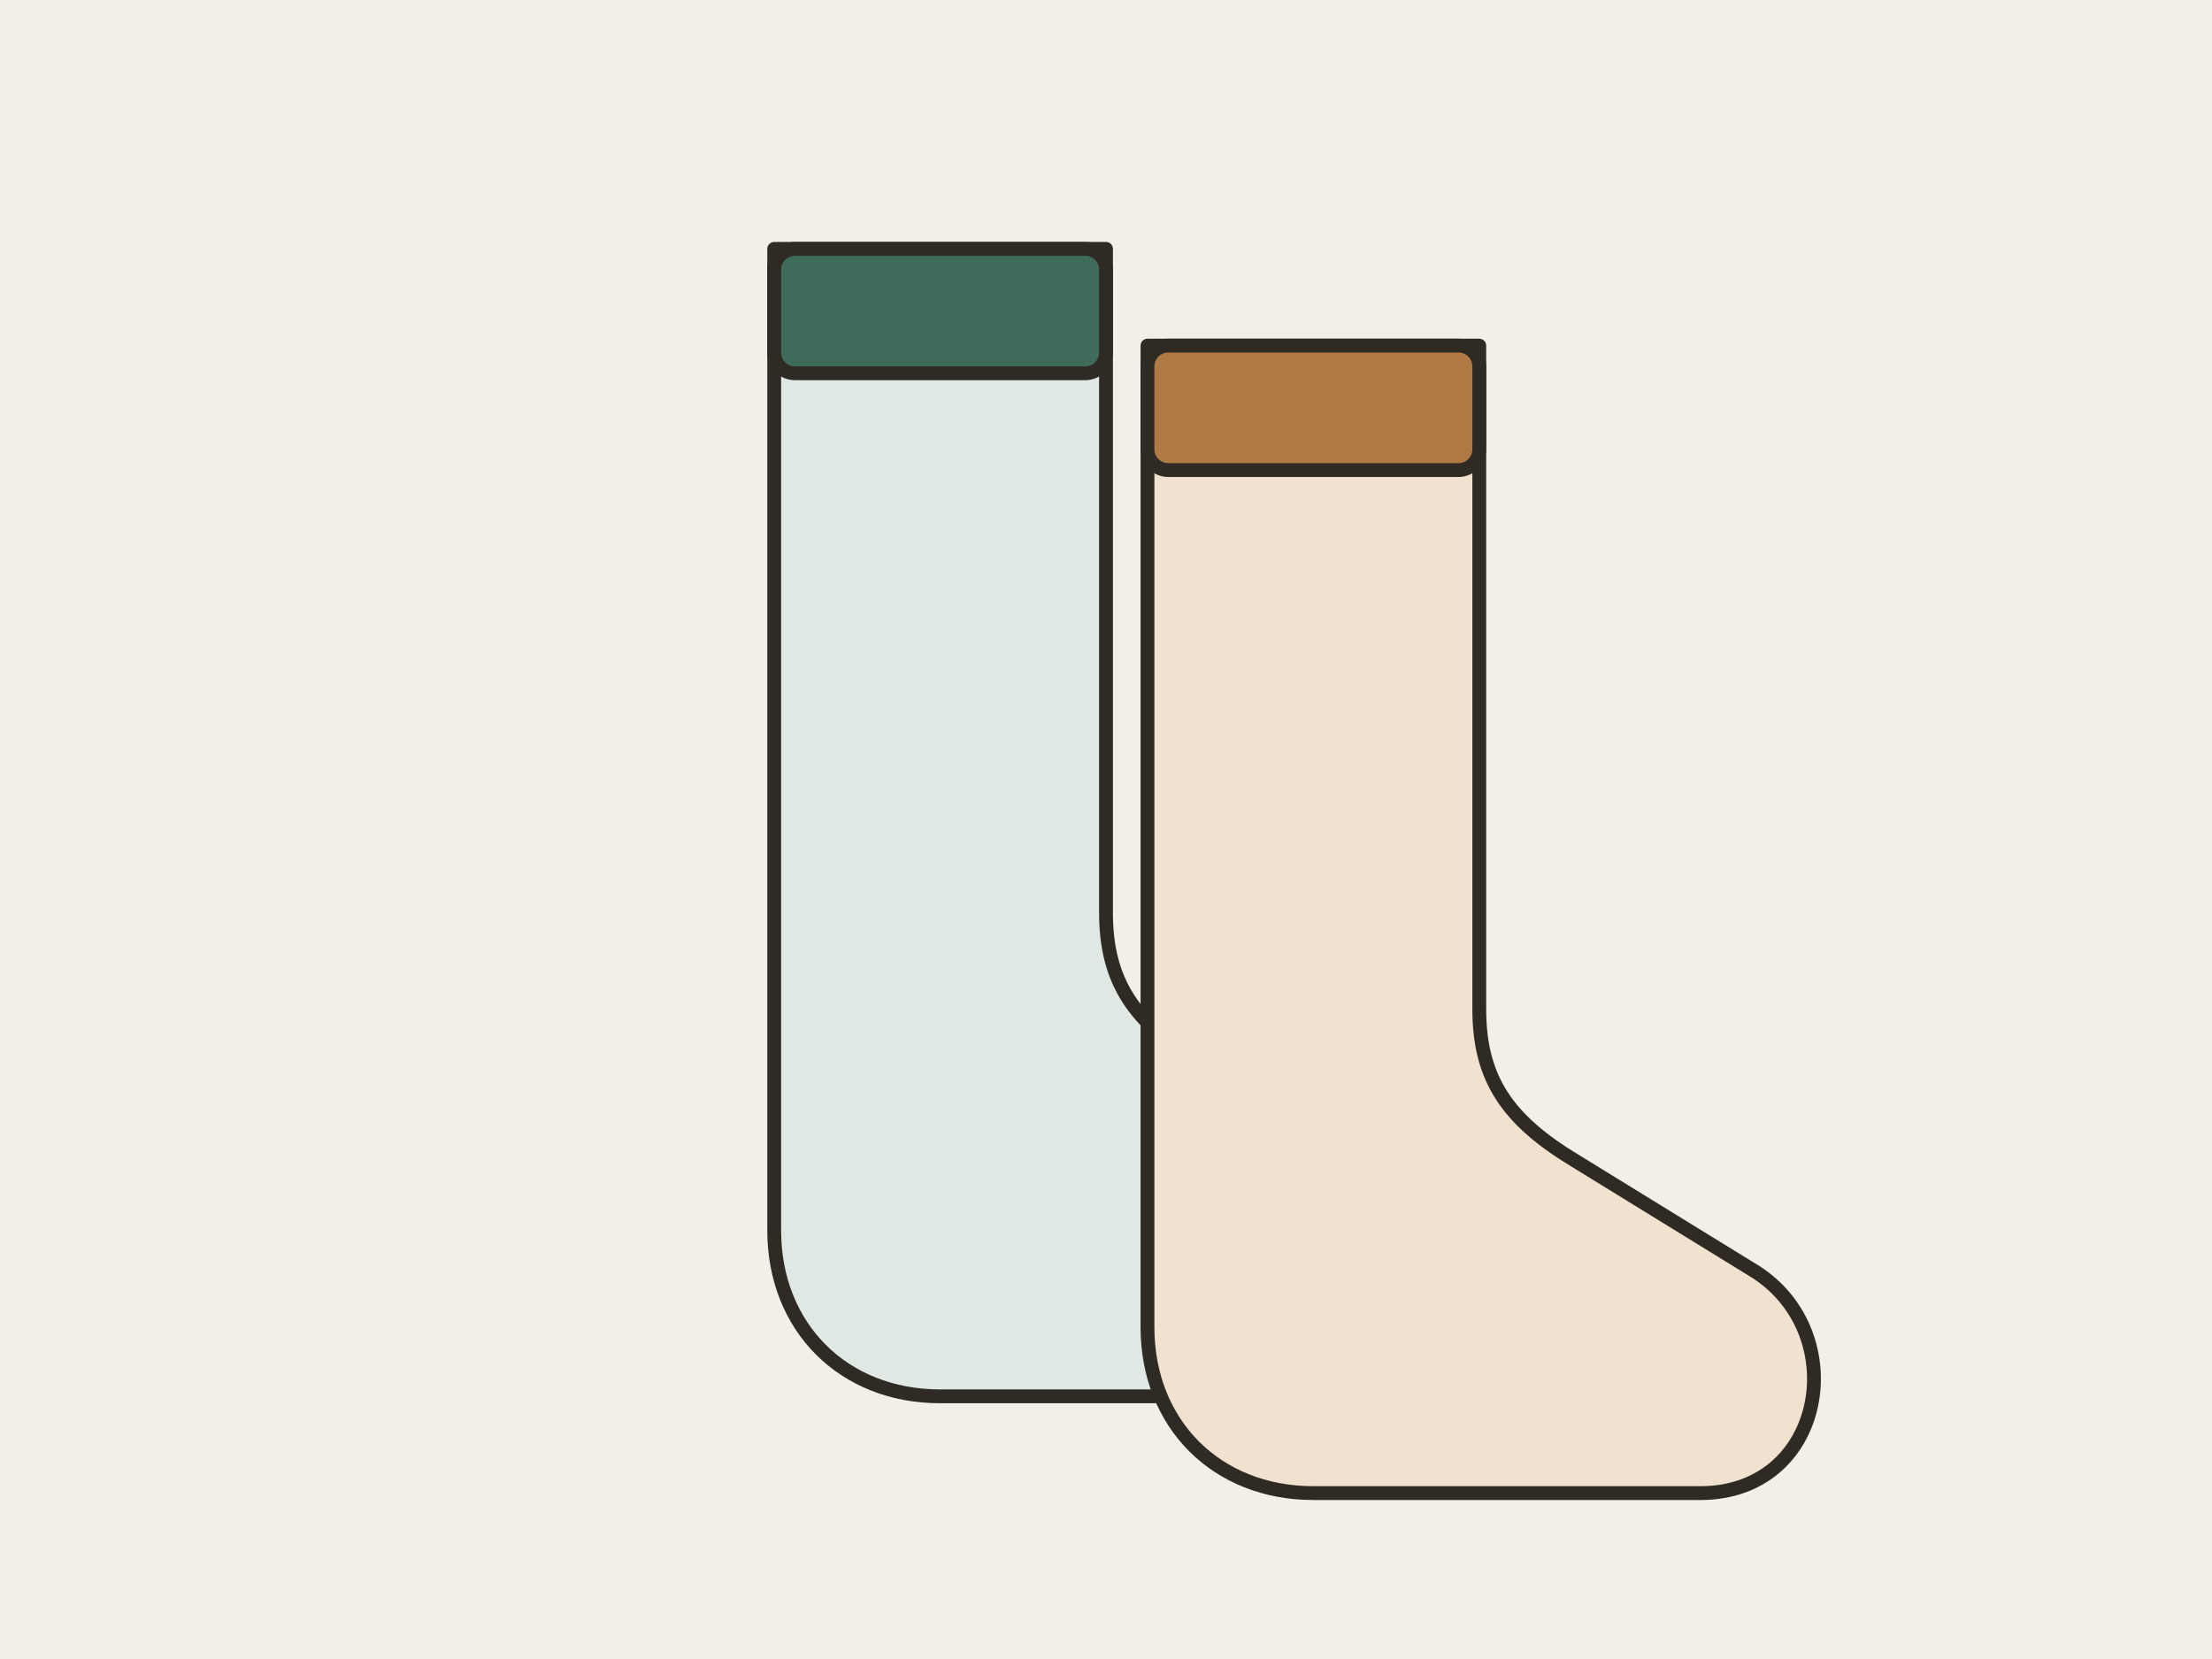
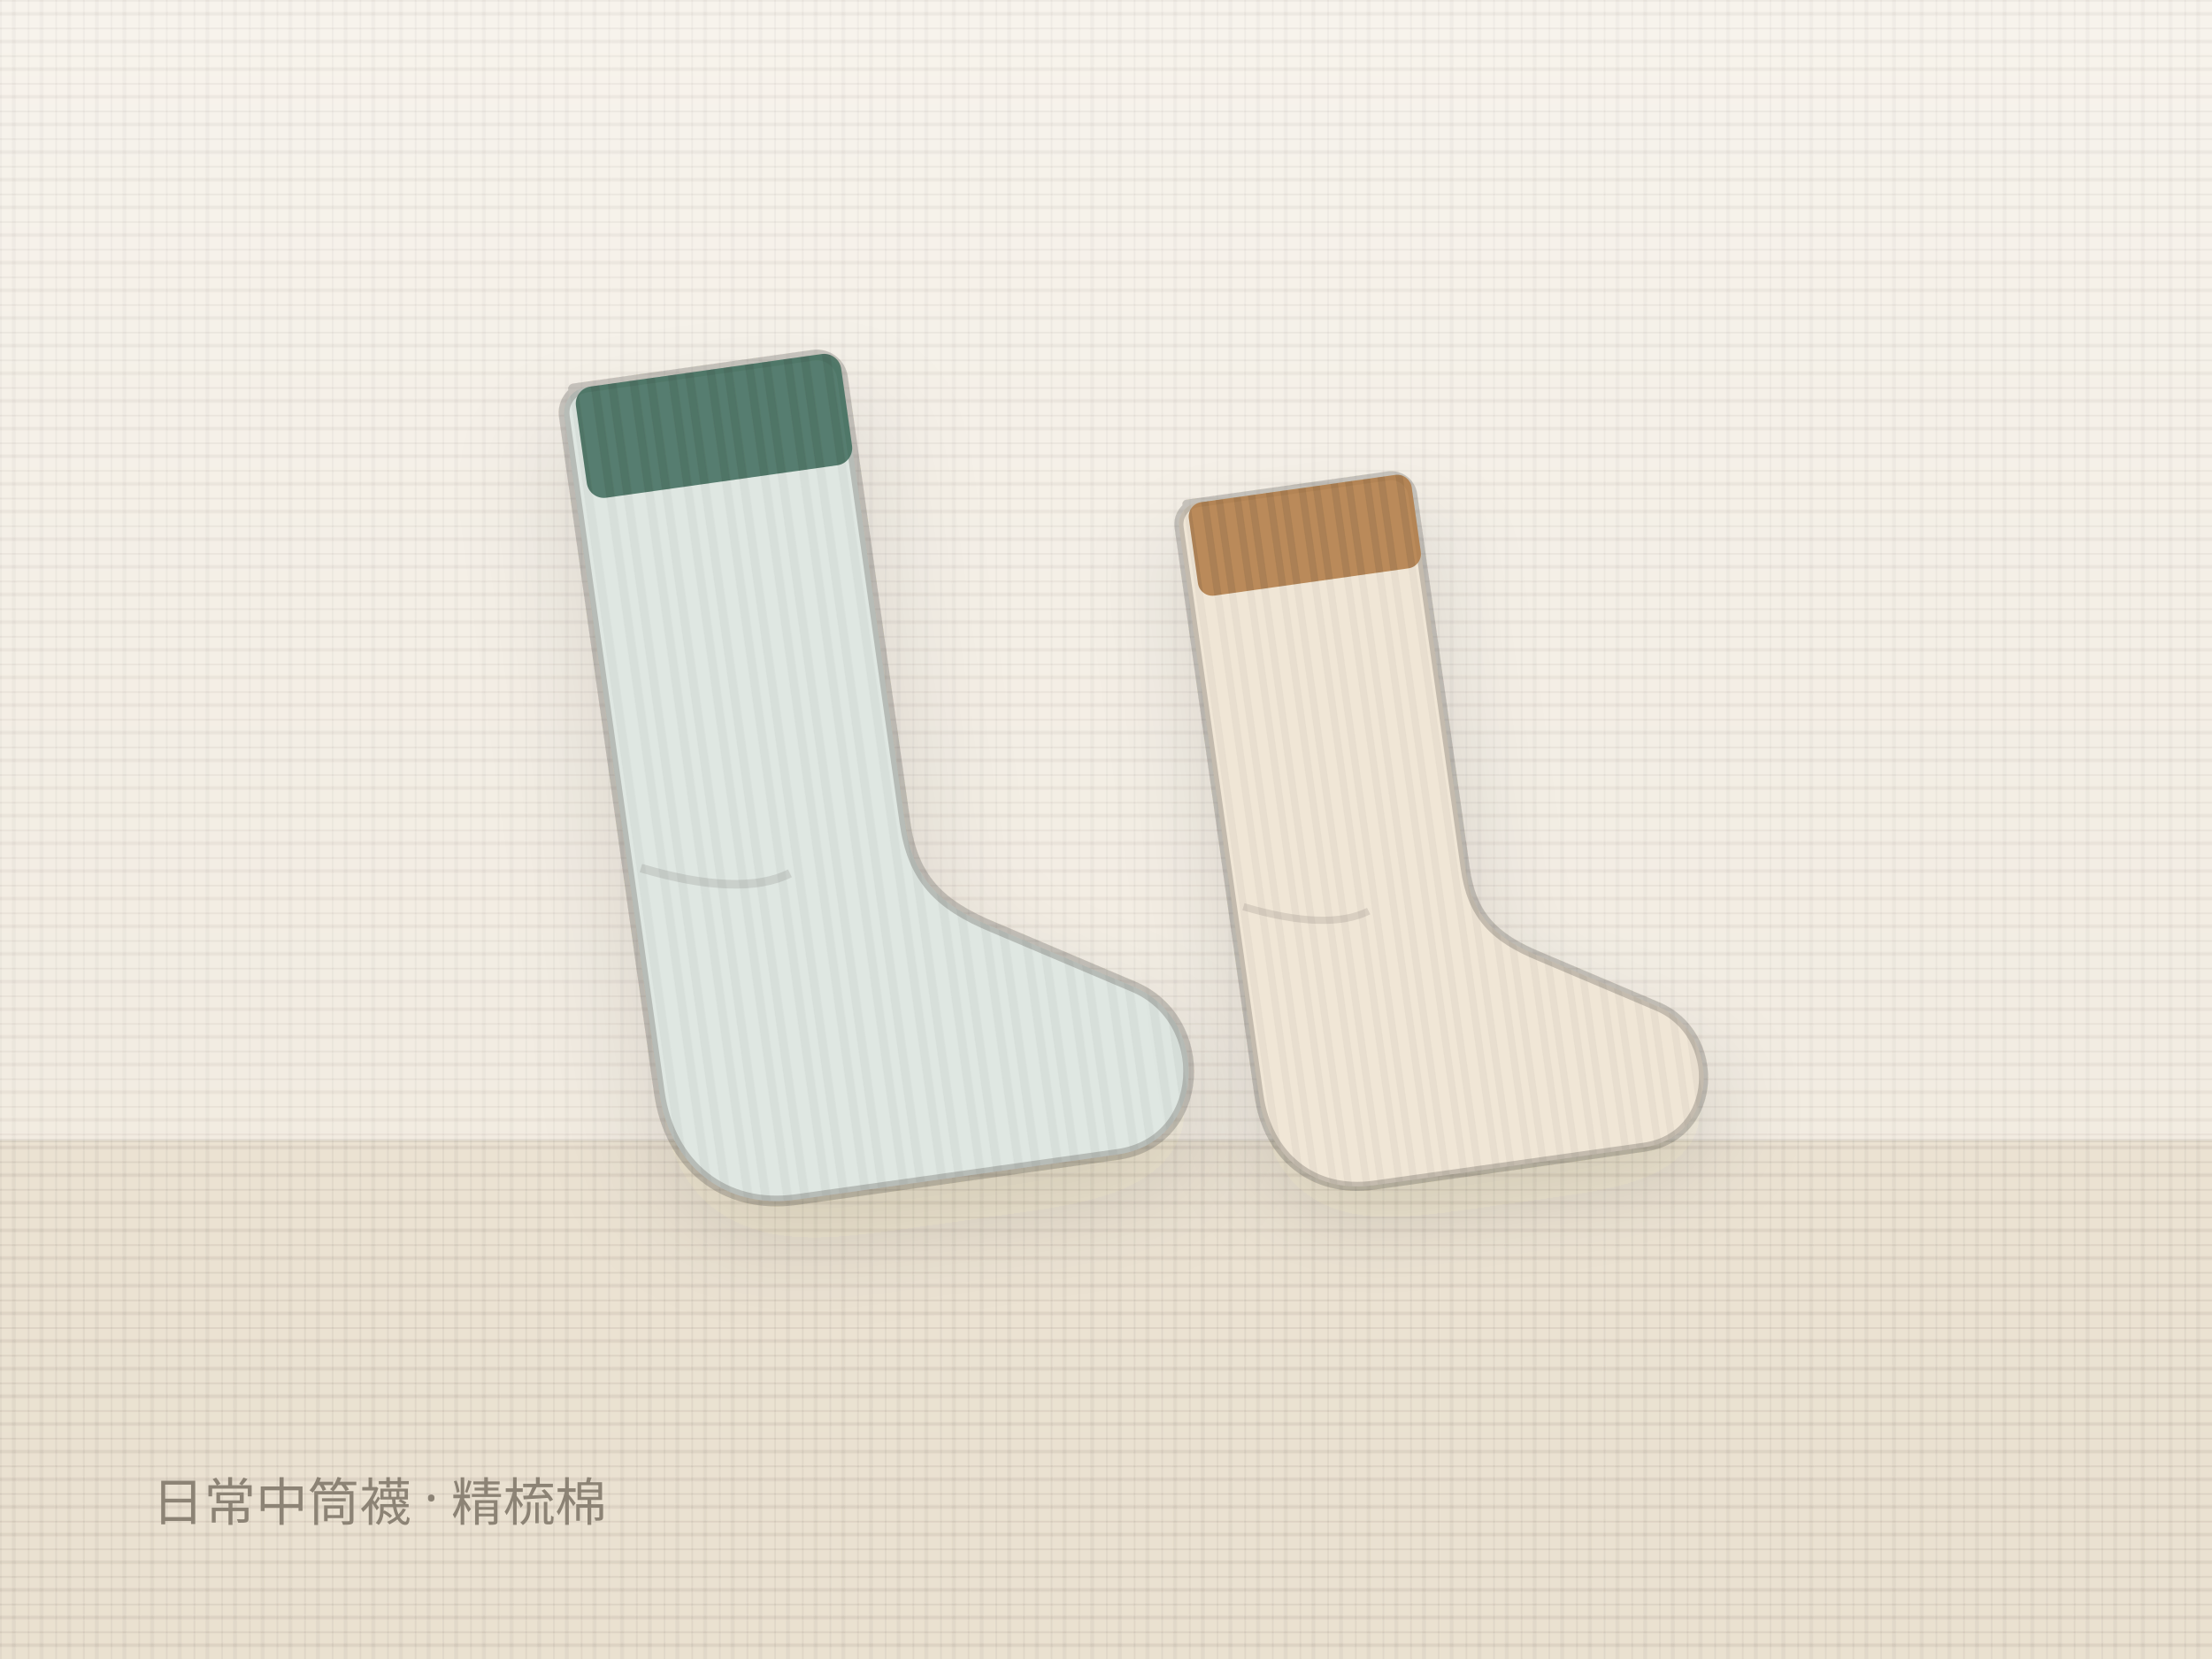
- <svg xmlns="http://www.w3.org/2000/svg" viewBox="0 0 320 240" width="320" height="240">
-   <rect width="320" height="240" fill="#f3eee6" />
-   <path transform="translate(96 36) scale(1.0)" d="M20 0h44v96c0 10 4 16 14 22l26 16c14 9 10 32-8 32H40c-14 0-24-10-24-24V0z" fill="#dfe8e3" stroke="#2f2a24" stroke-width="2" stroke-linejoin="round" />
-   <rect transform="translate(96 36) scale(1.0)" x="16" y="0" width="48" height="18" rx="3" fill="#3f6b5b" stroke="#2f2a24" stroke-width="2" />
-   <path transform="translate(150 50) scale(1.0)" d="M20 0h44v96c0 10 4 16 14 22l26 16c14 9 10 32-8 32H40c-14 0-24-10-24-24V0z" fill="#f0e2cf" stroke="#2f2a24" stroke-width="2" stroke-linejoin="round" />
-   <rect transform="translate(150 50) scale(1.0)" x="16" y="0" width="48" height="18" rx="3" fill="#b07a45" stroke="#2f2a24" stroke-width="2" />
+ <svg xmlns="http://www.w3.org/2000/svg" viewBox="0 0 640 480" width="640" height="480">
+   <defs>
+     <linearGradient id="bgGrad" x1="0" y1="0" x2="0" y2="1">
+       <stop offset="0" stop-color="#f7f3ec" />
+       <stop offset="1" stop-color="#efe8dc" />
+     </linearGradient>
+     <pattern id="linen" width="8" height="8" patternUnits="userSpaceOnUse">
+       <rect width="8" height="8" fill="none" />
+       <path d="M0 0 H8 M0 4 H8" stroke="#2b2723" stroke-opacity="0.05" stroke-width="1" />
+       <path d="M0 0 V8 M4 0 V8" stroke="#2b2723" stroke-opacity="0.035" stroke-width="1" />
+     </pattern>
+     <pattern id="terry" width="10" height="10" patternUnits="userSpaceOnUse">
+       <circle cx="3" cy="3" r="2.1" fill="#2b2723" fill-opacity="0.05" />
+       <circle cx="8" cy="8" r="2.1" fill="#2b2723" fill-opacity="0.05" />
+     </pattern>
+     <pattern id="rib" width="9" height="6" patternUnits="userSpaceOnUse">
+       <path d="M2 0 V6 M6 0 V6" stroke="#2b2723" stroke-opacity="0.09" stroke-width="2" stroke-linecap="round" />
+     </pattern>
+     <filter id="soft" x="-20%" y="-20%" width="140%" height="150%">
+       <feDropShadow dx="0" dy="10" stdDeviation="12" flood-color="#2b2723" flood-opacity="0.13" />
+     </filter>
+     <filter id="soft-sm" x="-25%" y="-25%" width="150%" height="160%">
+       <feDropShadow dx="0" dy="5" stdDeviation="6" flood-color="#2b2723" flood-opacity="0.12" />
+     </filter>
+   </defs>
+   <rect width="640" height="480" fill="url(#bgGrad)" />
+   <rect width="640" height="480" fill="url(#linen)" />
+   <rect x="0" y="330" width="640" height="150" fill="#e6dbc7" fill-opacity="0.55" />
+   <rect x="0" y="330" width="640" height="150" fill="url(#linen)" />
+   <path d="M0 330 H640" stroke="#2b2723" stroke-opacity="0.08" />
+   <g transform="translate(150 96) scale(1.25) rotate(-8 70 90)" filter="url(#soft)">
+     <path d="M24 6 h56 a6 6 0 0 1 6 6 v104 c0 13 5 20 17 27 l30 18 c17 10 12 38 -9 38 H49 c-17 0 -28 -12 -28 -29 V12 a6 6 0 0 1 6 -6 z" fill="#dfe7e2" stroke="#2b2723" stroke-opacity="0.22" stroke-width="2.5" stroke-linejoin="round" />
+     <path d="M24 6 h56 a6 6 0 0 1 6 6 v104 c0 13 5 20 17 27 l30 18 c17 10 12 38 -9 38 H49 c-17 0 -28 -12 -28 -29 V12 a6 6 0 0 1 6 -6 z" fill="url(#rib)" fill-opacity="0.45" />
+     <rect x="24" y="6" width="62" height="26" rx="4" fill="#3f6b5b" fill-opacity="0.85" />
+     <rect x="24" y="6" width="62" height="26" rx="4" fill="url(#rib)" />
+     <path d="M24 118 q22 10 34 6" stroke="#2b2723" stroke-opacity="0.12" stroke-width="2" fill="none" />
+   </g>
+   <g transform="translate(330 132) scale(1.05) rotate(-8 70 90)" filter="url(#soft)">
+     <path d="M24 6 h56 a6 6 0 0 1 6 6 v104 c0 13 5 20 17 27 l30 18 c17 10 12 38 -9 38 H49 c-17 0 -28 -12 -28 -29 V12 a6 6 0 0 1 6 -6 z" fill="#f0e6d6" stroke="#2b2723" stroke-opacity="0.22" stroke-width="2.5" stroke-linejoin="round" />
+     <path d="M24 6 h56 a6 6 0 0 1 6 6 v104 c0 13 5 20 17 27 l30 18 c17 10 12 38 -9 38 H49 c-17 0 -28 -12 -28 -29 V12 a6 6 0 0 1 6 -6 z" fill="url(#rib)" fill-opacity="0.45" />
+     <rect x="24" y="6" width="62" height="26" rx="4" fill="#b07a45" fill-opacity="0.85" />
+     <rect x="24" y="6" width="62" height="26" rx="4" fill="url(#rib)" />
+     <path d="M24 118 q22 10 34 6" stroke="#2b2723" stroke-opacity="0.12" stroke-width="2" fill="none" />
+   </g>
+   <text x="44" y="440" font-family="Noto Serif TC, Songti TC, serif" font-size="15" fill="#8c8375" text-anchor="start">日常中筒襪 · 精梳棉</text>
</svg>
